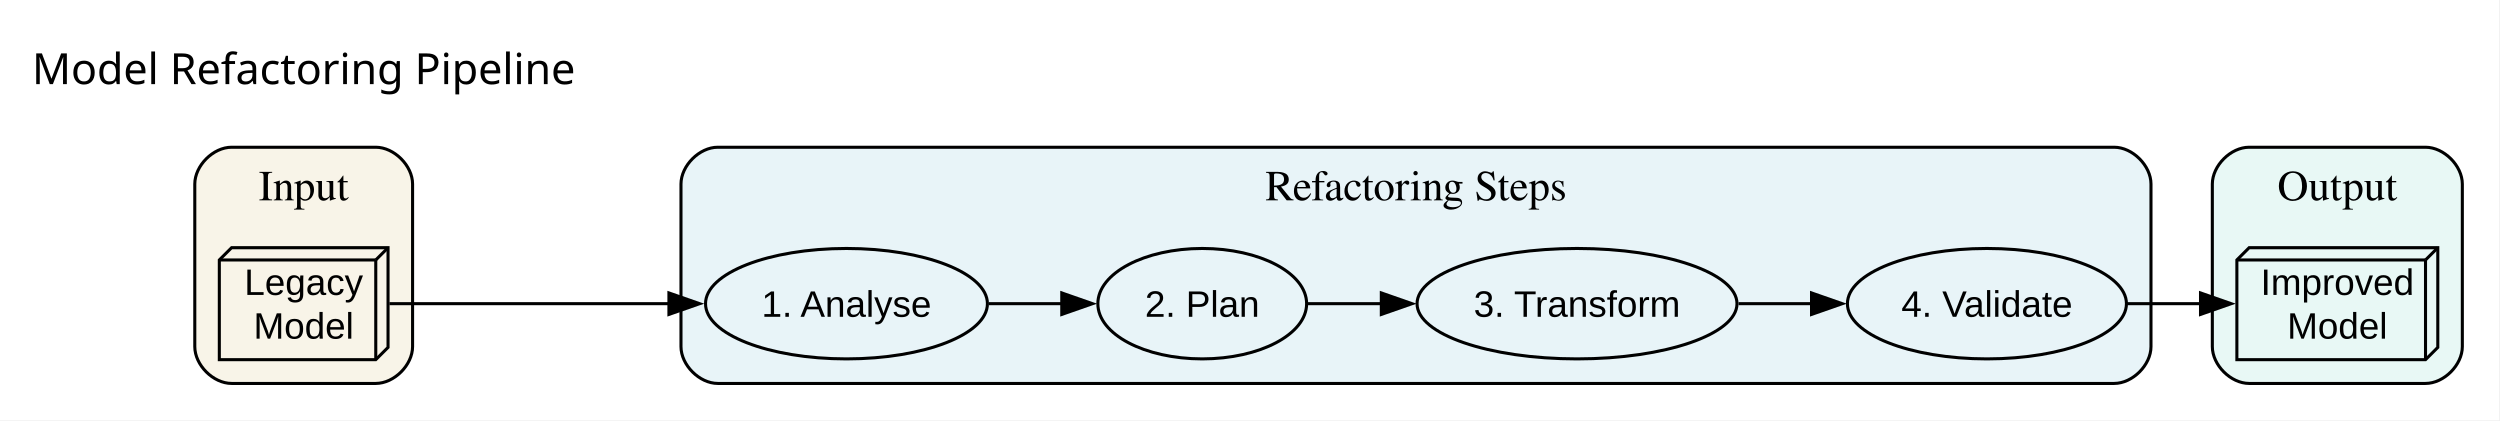
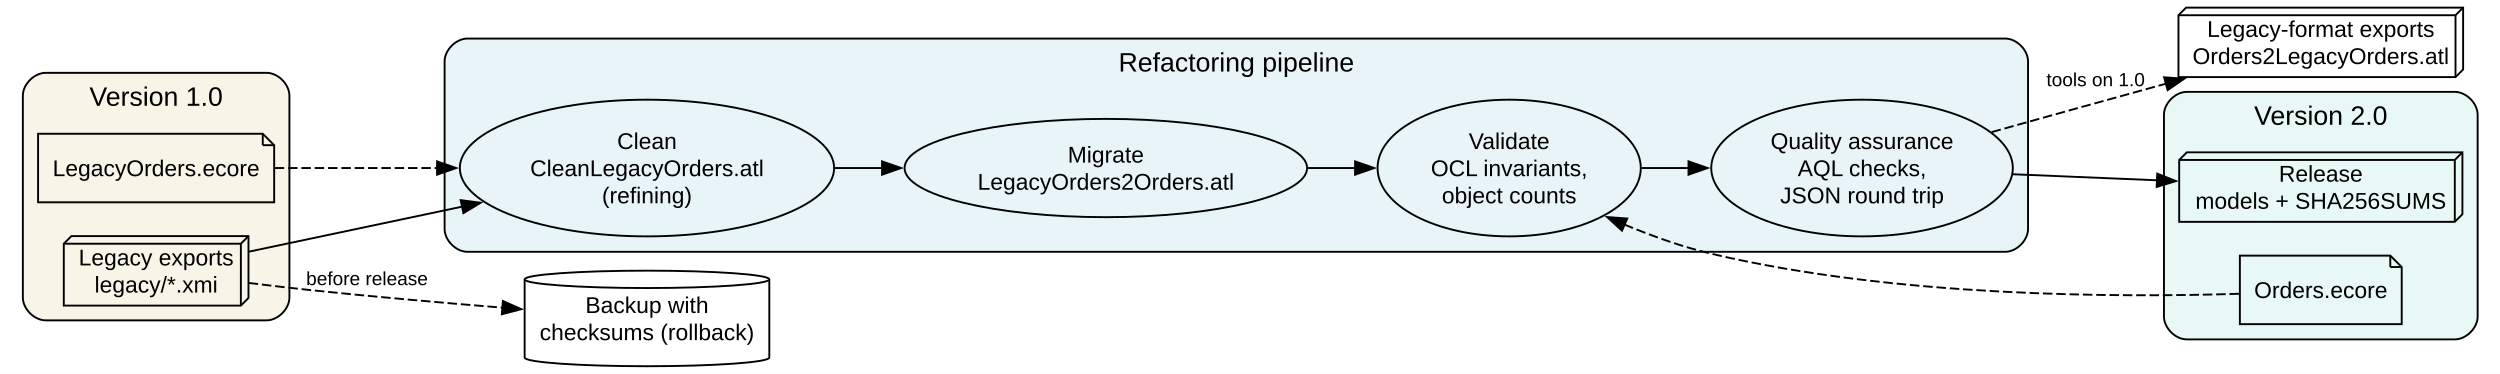
- <svg xmlns="http://www.w3.org/2000/svg" width="815pt" height="137pt" viewBox="0.00 0.00 815.00 137.00">
-   <g id="graph0" class="graph" transform="scale(1 1) rotate(0) translate(4 133)">
-     <polygon fill="white" stroke="none" points="-4,4 -4,-133 810.72,-133 810.72,4 -4,4" />
+ <svg xmlns="http://www.w3.org/2000/svg" width="1313pt" height="196pt" viewBox="0.00 0.00 1313.00 196.00">
+   <g id="graph0" class="graph" transform="scale(1 1) rotate(0) translate(4 192.34)">
+     <polygon fill="white" stroke="none" points="-4,4 -4,-192.34 1309.26,-192.34 1309.26,4 -4,4" />
    <g id="clust1" class="cluster">
-       <path fill="#f8f4e8" stroke="black" d="M71.5,-8C71.5,-8 118.5,-8 118.5,-8 124.5,-8 130.5,-14 130.5,-20 130.5,-20 130.5,-73 130.5,-73 130.5,-79 124.5,-85 118.5,-85 118.5,-85 71.5,-85 71.5,-85 65.5,-85 59.5,-79 59.5,-73 59.5,-73 59.5,-20 59.5,-20 59.5,-14 65.5,-8 71.5,-8" />
-       <text xml:space="preserve" text-anchor="middle" x="95" y="-67.7" font-family="Times,serif" font-size="14.00">Input</text>
+       <path fill="#f8f4e8" stroke="black" d="M20,-24.09C20,-24.09 136,-24.09 136,-24.09 142,-24.09 148,-30.09 148,-36.09 148,-36.09 148,-142.09 148,-142.09 148,-148.09 142,-154.09 136,-154.09 136,-154.09 20,-154.09 20,-154.09 14,-154.09 8,-148.09 8,-142.09 8,-142.09 8,-36.09 8,-36.09 8,-30.09 14,-24.09 20,-24.09" />
+       <text xml:space="preserve" text-anchor="middle" x="78" y="-136.79" font-family="Arial" font-size="14.00">Version 1.0</text>
    </g>
    <g id="clust2" class="cluster">
-       <path fill="#e8f4f8" stroke="black" d="M230,-8C230,-8 685.22,-8 685.22,-8 691.22,-8 697.22,-14 697.22,-20 697.22,-20 697.22,-73 697.22,-73 697.22,-79 691.22,-85 685.22,-85 685.22,-85 230,-85 230,-85 224,-85 218,-79 218,-73 218,-73 218,-20 218,-20 218,-14 224,-8 230,-8" />
-       <text xml:space="preserve" text-anchor="middle" x="457.61" y="-67.7" font-family="Times,serif" font-size="14.00">Refactoring Steps</text>
+       <path fill="#e8f4f8" stroke="black" d="M241.5,-60.09C241.5,-60.09 1049.13,-60.09 1049.13,-60.09 1055.13,-60.09 1061.13,-66.09 1061.13,-72.09 1061.13,-72.09 1061.13,-160.09 1061.13,-160.09 1061.13,-166.09 1055.13,-172.09 1049.13,-172.09 1049.13,-172.09 241.5,-172.09 241.5,-172.09 235.5,-172.09 229.5,-166.09 229.5,-160.09 229.5,-160.09 229.5,-72.09 229.5,-72.09 229.5,-66.09 235.5,-60.09 241.5,-60.09" />
+       <text xml:space="preserve" text-anchor="middle" x="645.32" y="-154.79" font-family="Arial" font-size="14.00">Refactoring pipeline</text>
    </g>
    <g id="clust3" class="cluster">
-       <path fill="#e8f8f5" stroke="black" d="M729.22,-8C729.22,-8 786.72,-8 786.72,-8 792.72,-8 798.72,-14 798.72,-20 798.72,-20 798.72,-73 798.72,-73 798.72,-79 792.72,-85 786.72,-85 786.72,-85 729.22,-85 729.22,-85 723.22,-85 717.22,-79 717.22,-73 717.22,-73 717.22,-20 717.22,-20 717.22,-14 723.22,-8 729.22,-8" />
-       <text xml:space="preserve" text-anchor="middle" x="757.97" y="-67.7" font-family="Times,serif" font-size="14.00">Output</text>
+       <path fill="#e8f8f5" stroke="black" d="M1144.51,-14.09C1144.51,-14.09 1285.26,-14.09 1285.26,-14.09 1291.26,-14.09 1297.26,-20.09 1297.26,-26.09 1297.26,-26.09 1297.26,-132.09 1297.26,-132.09 1297.26,-138.09 1291.26,-144.09 1285.26,-144.09 1285.26,-144.09 1144.51,-144.09 1144.51,-144.09 1138.51,-144.09 1132.51,-138.09 1132.51,-132.09 1132.51,-132.09 1132.51,-26.09 1132.51,-26.09 1132.51,-20.09 1138.51,-14.09 1144.51,-14.09" />
+       <text xml:space="preserve" text-anchor="middle" x="1214.88" y="-126.79" font-family="Arial" font-size="14.00">Version 2.0</text>
    </g>
    <g id="node1" class="node">
-       <polygon fill="none" stroke="black" points="122.5,-52.25 71.5,-52.25 67.5,-48.25 67.5,-15.75 118.5,-15.75 122.5,-19.75 122.5,-52.25" />
-       <polyline fill="none" stroke="black" points="118.5,-48.25 67.5,-48.25" />
-       <polyline fill="none" stroke="black" points="118.5,-48.25 118.5,-15.75" />
-       <polyline fill="none" stroke="black" points="118.5,-48.25 122.5,-52.25" />
-       <text xml:space="preserve" text-anchor="middle" x="95" y="-36.85" font-family="Arial" font-size="12.00">Legacy</text>
-       <text xml:space="preserve" text-anchor="middle" x="95" y="-22.6" font-family="Arial" font-size="12.00">Model</text>
+       <polygon fill="none" stroke="black" points="126.5,-68.34 33.5,-68.34 29.5,-64.34 29.5,-31.84 122.5,-31.84 126.5,-35.84 126.5,-68.34" />
+       <polyline fill="none" stroke="black" points="122.5,-64.34 29.5,-64.34" />
+       <polyline fill="none" stroke="black" points="122.5,-64.34 122.5,-31.84" />
+       <polyline fill="none" stroke="black" points="122.5,-64.34 126.5,-68.34" />
+       <text xml:space="preserve" text-anchor="middle" x="78" y="-52.94" font-family="Arial" font-size="12.00">Legacy exports</text>
+       <text xml:space="preserve" text-anchor="middle" x="78" y="-38.69" font-family="Arial" font-size="12.00">legacy/*.xmi</text>
+     </g>
+     <g id="node3" class="node">
+       <ellipse fill="none" stroke="black" cx="335.79" cy="-104.09" rx="98.29" ry="35.89" />
+       <text xml:space="preserve" text-anchor="middle" x="335.79" y="-114.07" font-family="Arial" font-size="12.00">Clean</text>
+       <text xml:space="preserve" text-anchor="middle" x="335.79" y="-99.82" font-family="Arial" font-size="12.00">CleanLegacyOrders.atl</text>
+       <text xml:space="preserve" text-anchor="middle" x="335.79" y="-85.57" font-family="Arial" font-size="12.00">(refining)</text>
+     </g>
+     <g id="edge1" class="edge">
+       <path fill="none" stroke="black" d="M126.81,-60.19C158.27,-66.83 200.53,-75.75 238.75,-83.82" />
+       <polygon fill="black" stroke="black" points="237.94,-87.23 248.45,-85.87 239.39,-80.38 237.94,-87.23" />
+     </g>
+     <g id="node9" class="node">
+       <path fill="none" stroke="black" d="M400.04,-45.62C400.04,-48.14 371.24,-50.19 335.79,-50.19 300.34,-50.19 271.54,-48.14 271.54,-45.62 271.54,-45.62 271.54,-4.56 271.54,-4.56 271.54,-2.04 300.34,0 335.79,0 371.24,0 400.04,-2.04 400.04,-4.56 400.04,-4.56 400.04,-45.62 400.04,-45.62" />
+       <path fill="none" stroke="black" d="M400.04,-45.62C400.04,-43.11 371.24,-41.06 335.79,-41.06 300.34,-41.06 271.54,-43.11 271.54,-45.62" />
+       <text xml:space="preserve" text-anchor="middle" x="335.79" y="-27.94" font-family="Arial" font-size="12.00">Backup with</text>
+       <text xml:space="preserve" text-anchor="middle" x="335.79" y="-13.69" font-family="Arial" font-size="12.00">checksums (rollback)</text>
+     </g>
+     <g id="edge8" class="edge">
+       <path fill="none" stroke="black" stroke-dasharray="5,2" d="M126.59,-43.75C136.93,-42.46 147.83,-41.17 158,-40.09 191.42,-36.56 228.46,-33.32 259.97,-30.75" />
+       <polygon fill="black" stroke="black" points="260.12,-34.25 269.81,-29.96 259.56,-27.28 260.12,-34.25" />
+       <text xml:space="preserve" text-anchor="middle" x="188.75" y="-42.59" font-family="Arial" font-size="10.00">before release</text>
    </g>
    <g id="node2" class="node">
-       <ellipse fill="none" stroke="black" cx="271.95" cy="-34" rx="45.95" ry="18" />
-       <text xml:space="preserve" text-anchor="middle" x="271.95" y="-29.73" font-family="Arial" font-size="12.00">1. Analyse</text>
+       <polygon fill="none" stroke="black" points="134,-122.09 16,-122.09 16,-86.09 140,-86.09 140,-116.09 134,-122.09" />
+       <polyline fill="none" stroke="black" points="134,-122.09 134,-116.09" />
+       <polyline fill="none" stroke="black" points="140,-116.09 134,-116.09" />
+       <text xml:space="preserve" text-anchor="middle" x="78" y="-99.82" font-family="Arial" font-size="12.00">LegacyOrders.ecore</text>
    </g>
-     <g id="edge1" class="edge">
-       <path fill="none" stroke="black" d="M122.95,-34C147.18,-34 183.54,-34 214.16,-34" />
-       <polygon fill="black" stroke="black" points="214.07,-37.5 224.07,-34 214.07,-30.5 214.07,-37.5" />
+     <g id="edge6" class="edge">
+       <path fill="none" stroke="black" stroke-dasharray="5,2" d="M140.27,-104.09C165.95,-104.09 196.62,-104.09 225.92,-104.09" />
+       <polygon fill="black" stroke="black" points="225.55,-107.59 235.55,-104.09 225.55,-100.59 225.55,-107.59" />
    </g>
-     <g id="node3" class="node">
-       <ellipse fill="none" stroke="black" cx="387.93" cy="-34" rx="34.03" ry="18" />
-       <text xml:space="preserve" text-anchor="middle" x="387.93" y="-29.73" font-family="Arial" font-size="12.00">2. Plan</text>
+     <g id="node4" class="node">
+       <ellipse fill="none" stroke="black" cx="576.79" cy="-104.09" rx="105.71" ry="25.81" />
+       <text xml:space="preserve" text-anchor="middle" x="576.79" y="-106.94" font-family="Arial" font-size="12.00">Migrate</text>
+       <text xml:space="preserve" text-anchor="middle" x="576.79" y="-92.69" font-family="Arial" font-size="12.00">LegacyOrders2Orders.atl</text>
    </g>
    <g id="edge2" class="edge">
-       <path fill="none" stroke="black" d="M318.33,-34C326.25,-34 334.49,-34 342.39,-34" />
-       <polygon fill="black" stroke="black" points="342.14,-37.5 352.14,-34 342.14,-30.5 342.14,-37.5" />
+       <path fill="none" stroke="black" d="M434.34,-104.09C442.6,-104.09 450.99,-104.09 459.37,-104.09" />
+       <polygon fill="black" stroke="black" points="459.25,-107.59 469.25,-104.09 459.25,-100.59 459.25,-107.59" />
    </g>
-     <g id="node4" class="node">
-       <ellipse fill="none" stroke="black" cx="510.11" cy="-34" rx="52.15" ry="18" />
-       <text xml:space="preserve" text-anchor="middle" x="510.11" y="-29.73" font-family="Arial" font-size="12.00">3. Transform</text>
+     <g id="node5" class="node">
+       <ellipse fill="none" stroke="black" cx="788.62" cy="-104.09" rx="69.12" ry="35.89" />
+       <text xml:space="preserve" text-anchor="middle" x="788.62" y="-114.07" font-family="Arial" font-size="12.00">Validate</text>
+       <text xml:space="preserve" text-anchor="middle" x="788.62" y="-99.82" font-family="Arial" font-size="12.00">OCL invariants,</text>
+       <text xml:space="preserve" text-anchor="middle" x="788.62" y="-85.57" font-family="Arial" font-size="12.00">object counts</text>
    </g>
    <g id="edge3" class="edge">
-       <path fill="none" stroke="black" d="M422.41,-34C429.95,-34 438.2,-34 446.51,-34" />
-       <polygon fill="black" stroke="black" points="446.31,-37.5 456.31,-34 446.31,-30.5 446.31,-37.5" />
+       <path fill="none" stroke="black" d="M682.7,-104.09C691.13,-104.09 699.56,-104.09 707.77,-104.09" />
+       <polygon fill="black" stroke="black" points="707.69,-107.59 717.69,-104.09 707.69,-100.59 707.69,-107.59" />
    </g>
-     <g id="node5" class="node">
-       <ellipse fill="none" stroke="black" cx="643.74" cy="-34" rx="45.48" ry="18" />
-       <text xml:space="preserve" text-anchor="middle" x="643.74" y="-29.73" font-family="Arial" font-size="12.00">4. Validate</text>
+     <g id="node6" class="node">
+       <ellipse fill="none" stroke="black" cx="973.94" cy="-104.09" rx="79.2" ry="35.89" />
+       <text xml:space="preserve" text-anchor="middle" x="973.94" y="-114.07" font-family="Arial" font-size="12.00">Quality assurance</text>
+       <text xml:space="preserve" text-anchor="middle" x="973.94" y="-99.82" font-family="Arial" font-size="12.00">AQL checks,</text>
+       <text xml:space="preserve" text-anchor="middle" x="973.94" y="-85.57" font-family="Arial" font-size="12.00">JSON round trip</text>
    </g>
    <g id="edge4" class="edge">
-       <path fill="none" stroke="black" d="M562.76,-34C570.6,-34 578.72,-34 586.65,-34" />
-       <polygon fill="black" stroke="black" points="586.56,-37.5 596.56,-34 586.56,-30.5 586.56,-37.5" />
+       <path fill="none" stroke="black" d="M858.14,-104.09C866.25,-104.09 874.62,-104.09 882.97,-104.09" />
+       <polygon fill="black" stroke="black" points="882.81,-107.59 892.81,-104.09 882.81,-100.59 882.81,-107.59" />
    </g>
-     <g id="node6" class="node">
-       <polygon fill="none" stroke="black" points="790.72,-52.25 729.22,-52.25 725.22,-48.25 725.22,-15.75 786.72,-15.75 790.72,-19.75 790.72,-52.25" />
-       <polyline fill="none" stroke="black" points="786.72,-48.25 725.22,-48.25" />
-       <polyline fill="none" stroke="black" points="786.72,-48.25 786.72,-15.75" />
-       <polyline fill="none" stroke="black" points="786.72,-48.25 790.72,-52.25" />
-       <text xml:space="preserve" text-anchor="middle" x="757.97" y="-36.85" font-family="Arial" font-size="12.00">Improved</text>
-       <text xml:space="preserve" text-anchor="middle" x="757.97" y="-22.6" font-family="Arial" font-size="12.00">Model</text>
+     <g id="node8" class="node">
+       <polygon fill="none" stroke="black" points="1289.26,-112.34 1144.51,-112.34 1140.51,-108.34 1140.51,-75.84 1285.26,-75.84 1289.26,-79.84 1289.26,-112.34" />
+       <polyline fill="none" stroke="black" points="1285.26,-108.34 1140.51,-108.34" />
+       <polyline fill="none" stroke="black" points="1285.26,-108.34 1285.26,-75.84" />
+       <polyline fill="none" stroke="black" points="1285.26,-108.34 1289.26,-112.34" />
+       <text xml:space="preserve" text-anchor="middle" x="1214.88" y="-96.94" font-family="Arial" font-size="12.00">Release</text>
+       <text xml:space="preserve" text-anchor="middle" x="1214.88" y="-82.69" font-family="Arial" font-size="12.00">models + SHA256SUMS</text>
    </g>
    <g id="edge5" class="edge">
-       <path fill="none" stroke="black" d="M689.42,-34C697.39,-34 705.68,-34 713.61,-34" />
-       <polygon fill="black" stroke="black" points="713.37,-37.5 723.37,-34 713.37,-30.5 713.37,-37.5" />
+       <path fill="none" stroke="black" d="M1053.18,-100.82C1077.49,-99.8 1104.4,-98.68 1129.14,-97.64" />
+       <polygon fill="black" stroke="black" points="1128.98,-101.15 1138.82,-97.24 1128.68,-94.16 1128.98,-101.15" />
+     </g>
+     <g id="node10" class="node">
+       <polygon fill="none" stroke="black" points="1289.63,-188.34 1144.13,-188.34 1140.13,-184.34 1140.13,-151.84 1285.63,-151.84 1289.63,-155.84 1289.63,-188.34" />
+       <polyline fill="none" stroke="black" points="1285.63,-184.34 1140.13,-184.34" />
+       <polyline fill="none" stroke="black" points="1285.63,-184.34 1285.63,-151.84" />
+       <polyline fill="none" stroke="black" points="1285.63,-184.34 1289.63,-188.34" />
+       <text xml:space="preserve" text-anchor="middle" x="1214.88" y="-172.94" font-family="Arial" font-size="12.00">Legacy-format exports</text>
+       <text xml:space="preserve" text-anchor="middle" x="1214.88" y="-158.69" font-family="Arial" font-size="12.00">Orders2LegacyOrders.atl</text>
+     </g>
+     <g id="edge9" class="edge">
+       <path fill="none" stroke="black" stroke-dasharray="5,2" d="M1041.99,-122.95C1069.96,-130.78 1102.79,-139.93 1132.51,-148.09 1132.88,-148.2 1133.25,-148.3 1133.62,-148.4" />
+       <polygon fill="black" stroke="black" points="1132.59,-151.75 1143.16,-151.01 1134.44,-144.99 1132.59,-151.75" />
+       <text xml:space="preserve" text-anchor="middle" x="1096.63" y="-147.07" font-family="Arial" font-size="10.00">tools on 1.0</text>
    </g>
    <g id="node7" class="node">
-       <text xml:space="preserve" text-anchor="middle" x="95" y="-105.58" font-family="Arial Bold" font-size="14.00">Model Refactoring Pipeline</text>
+       <polygon fill="none" stroke="black" points="1251.38,-58.09 1172.38,-58.09 1172.38,-22.09 1257.38,-22.09 1257.38,-52.09 1251.38,-58.09" />
+       <polyline fill="none" stroke="black" points="1251.38,-58.09 1251.38,-52.09" />
+       <polyline fill="none" stroke="black" points="1257.38,-52.09 1251.38,-52.09" />
+       <text xml:space="preserve" text-anchor="middle" x="1214.88" y="-35.82" font-family="Arial" font-size="12.00">Orders.ecore</text>
+     </g>
+     <g id="edge7" class="edge">
+       <path fill="none" stroke="black" stroke-dasharray="5,2" d="M1171.91,-38.05C1110.25,-36.06 991.97,-36.13 894.74,-59.09 879.5,-62.69 863.68,-68.34 849.08,-74.44" />
+       <polygon fill="black" stroke="black" points="847.86,-71.16 840.07,-78.34 850.64,-77.58 847.86,-71.16" />
    </g>
  </g>
</svg>
